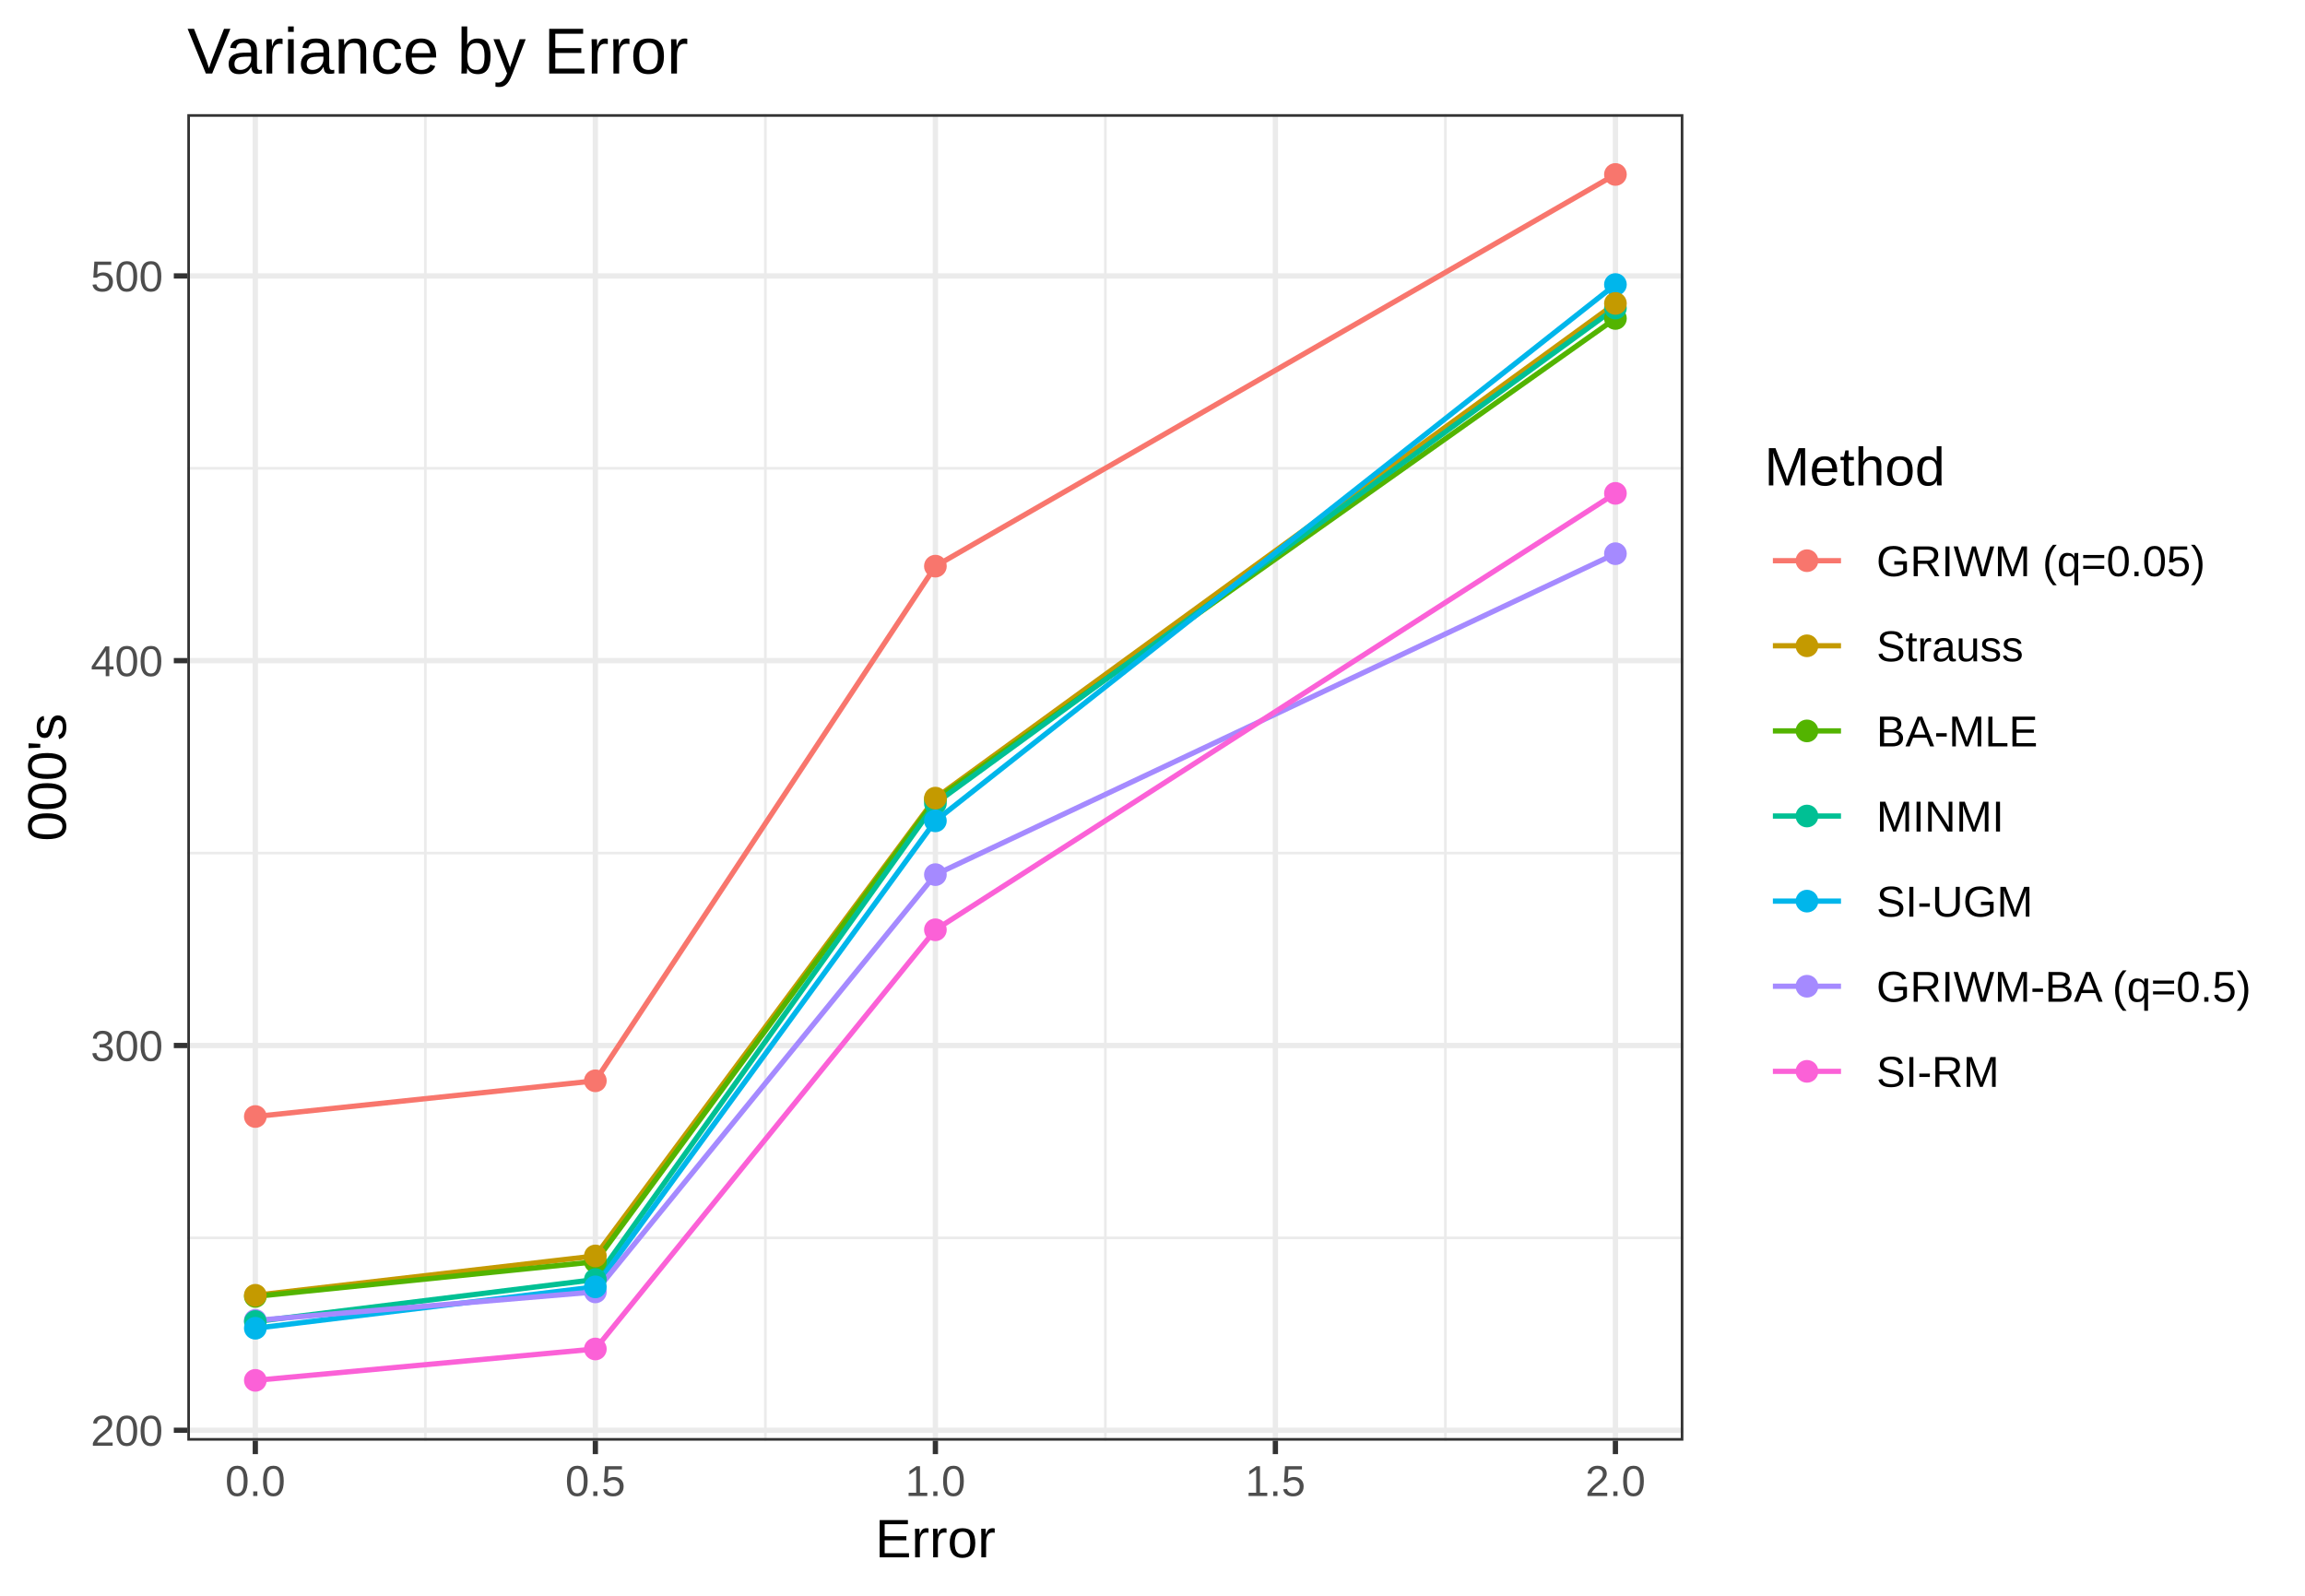
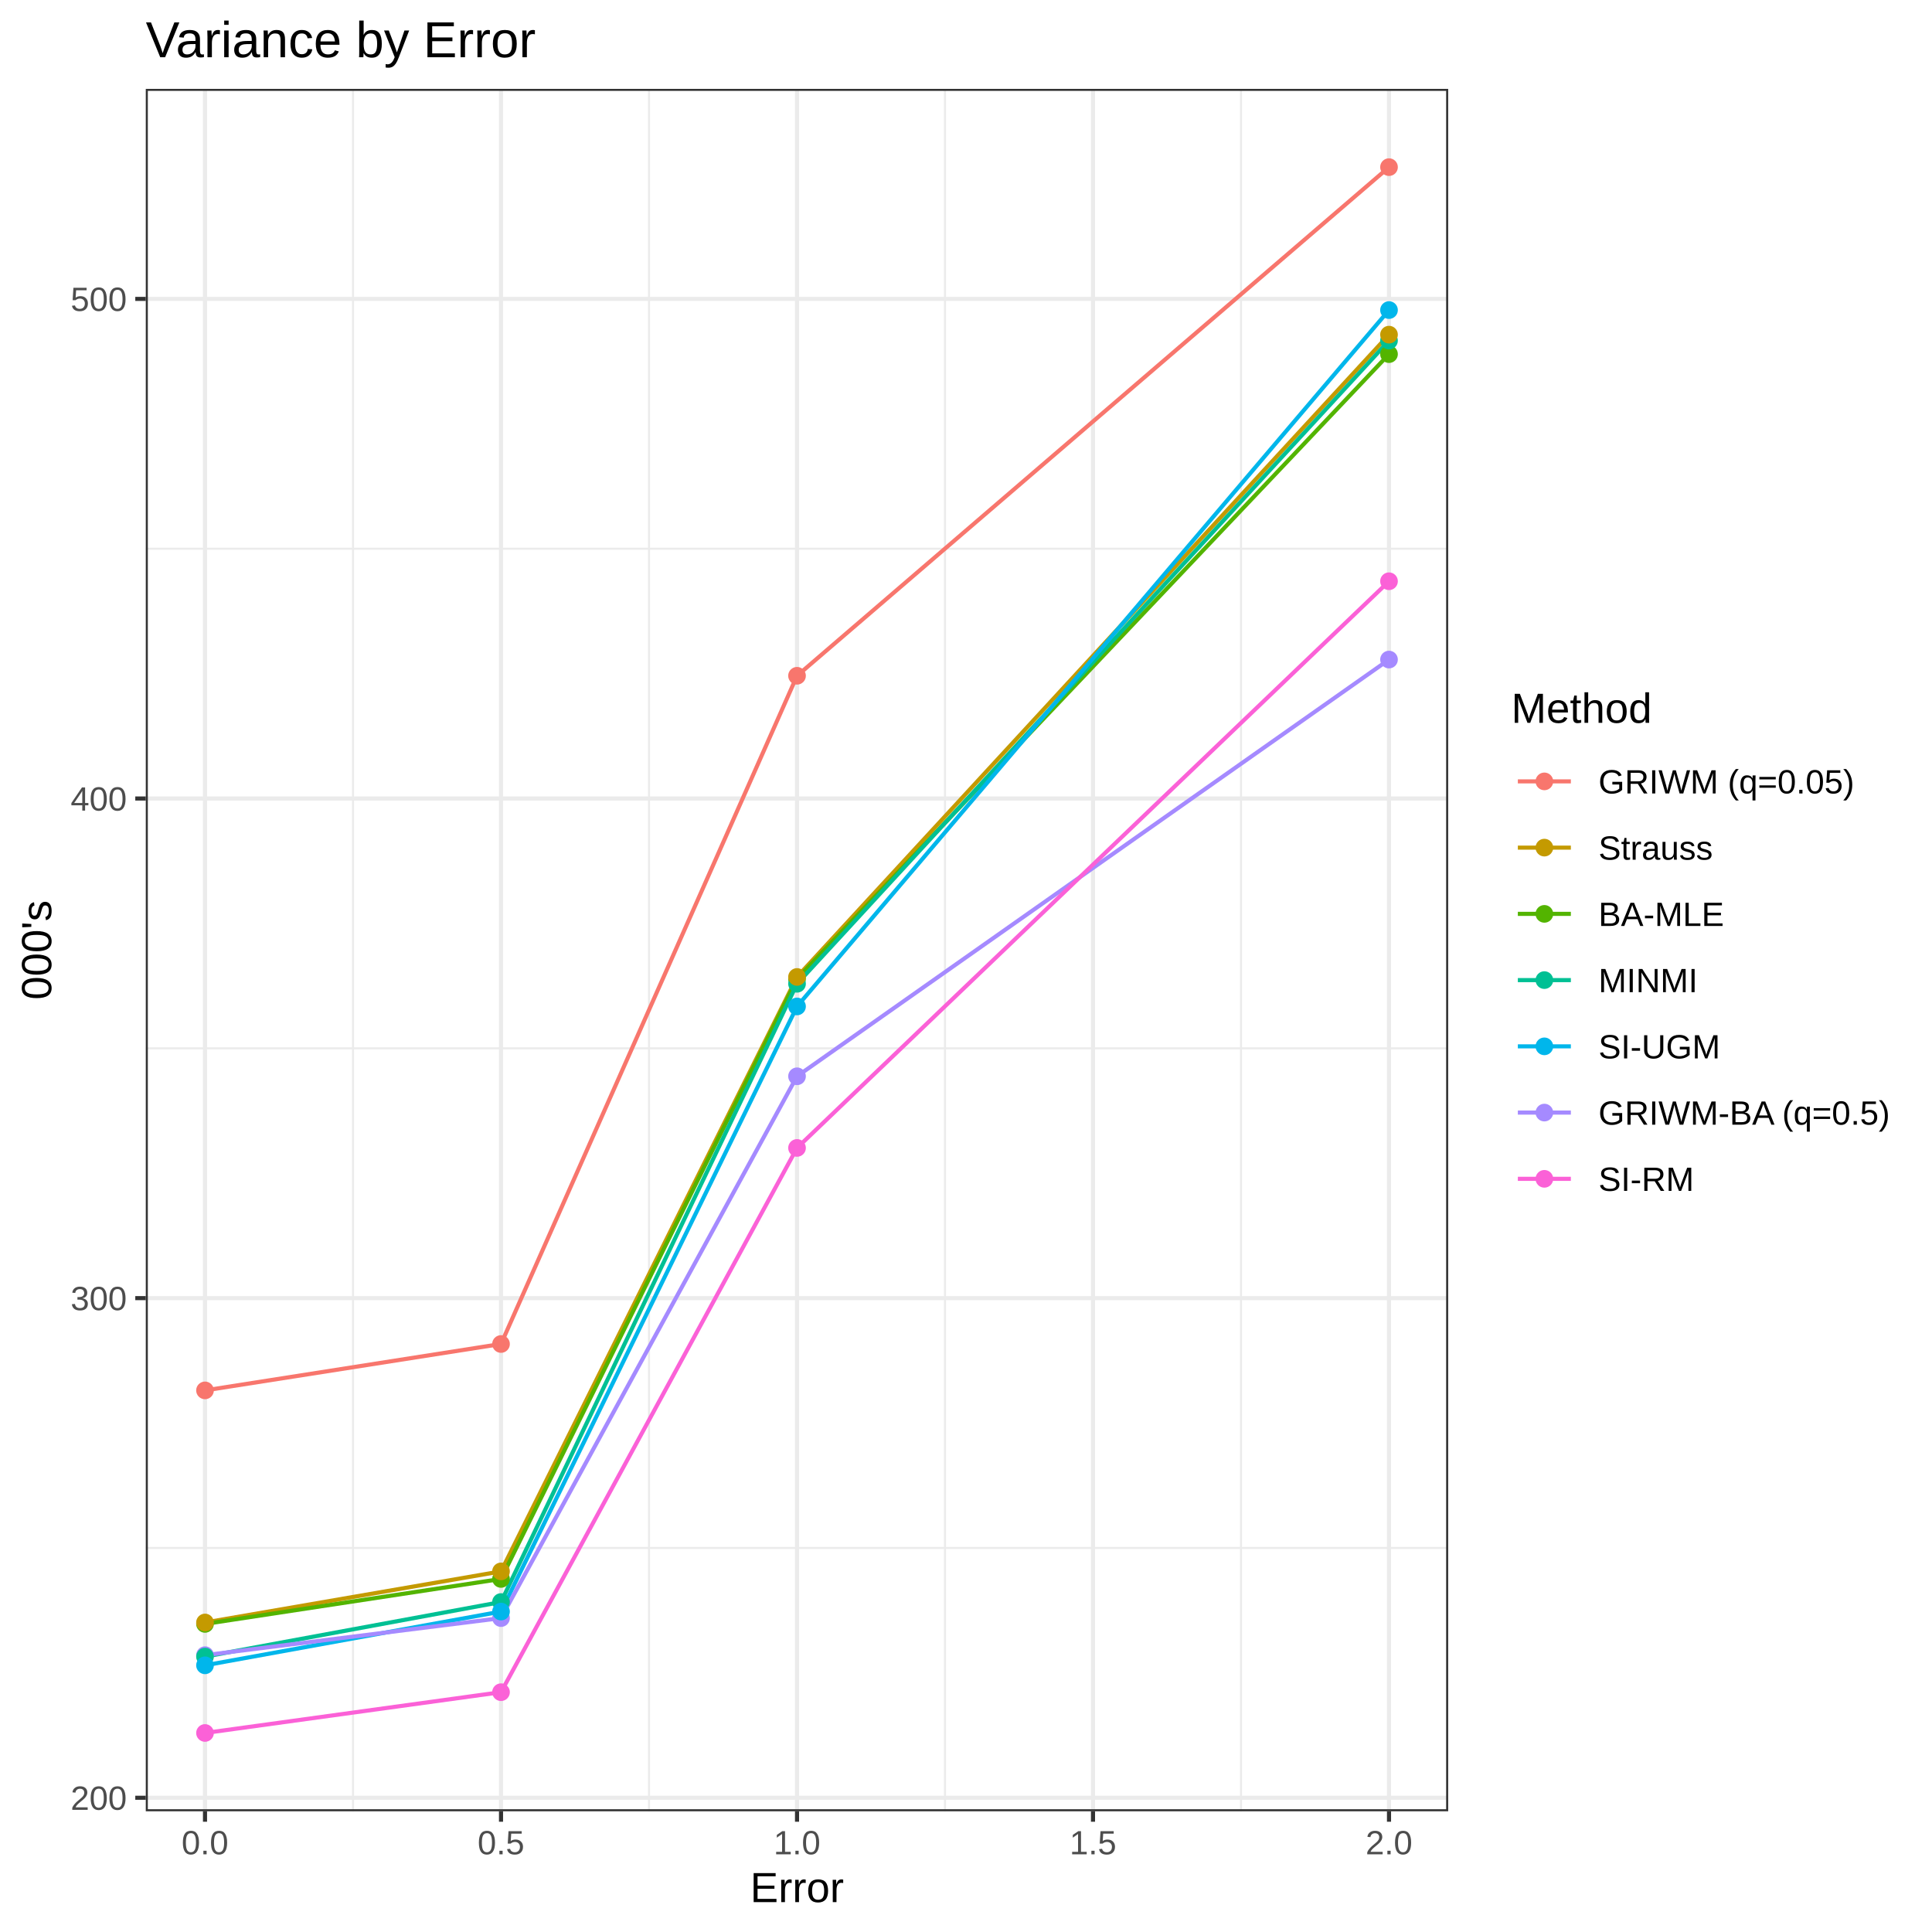
- <svg xmlns="http://www.w3.org/2000/svg" class="svglite" width="468.00pt" height="324.00pt" viewBox="0 0 468.00 324.00">
+ <svg xmlns="http://www.w3.org/2000/svg" class="svglite" width="504.00pt" height="504.00pt" viewBox="0 0 504.00 504.00">
  <defs>
    <style type="text/css">
    .svglite line, .svglite polyline, .svglite polygon, .svglite path, .svglite rect, .svglite circle {
      fill: none;
      stroke: #000000;
      stroke-linecap: round;
      stroke-linejoin: round;
      stroke-miterlimit: 10.00;
    }
    .svglite text {
      white-space: pre;
    }
  </style>
  </defs>
  <rect width="100%" height="100%" style="stroke: none; fill: #FFFFFF;" />
  <defs>
-     <clipPath id="cpMC4wMHw0NjguMDB8MC4wMHwzMjQuMDA=">
-       <rect x="0.00" y="0.00" width="468.00" height="324.00" />
+     <clipPath id="cpMC4wMHw1MDQuMDB8MC4wMHw1MDQuMDA=">
+       <rect x="0.00" y="0.00" width="504.00" height="504.00" />
    </clipPath>
  </defs>
-   <g clip-path="url(#cpMC4wMHw0NjguMDB8MC4wMHwzMjQuMDA=)">
-     <rect x="0.00" y="0.00" width="468.00" height="324.00" style="stroke-width: 1.07; stroke: #FFFFFF; fill: #FFFFFF;" />
+   <g clip-path="url(#cpMC4wMHw1MDQuMDB8MC4wMHw1MDQuMDA=)">
+     <rect x="0.00" y="-0" width="504.00" height="504.00" style="stroke-width: 1.07; stroke: #FFFFFF; fill: #FFFFFF;" />
  </g>
  <defs>
-     <clipPath id="cpMzguMDN8MzQxLjgwfDIzLjE4fDI5Mi41MA==">
-       <rect x="38.03" y="23.18" width="303.76" height="269.33" />
+     <clipPath id="cpMzguMDN8Mzc3LjgwfDIzLjE4fDQ3Mi41MA==">
+       <rect x="38.03" y="23.18" width="339.76" height="449.33" />
    </clipPath>
  </defs>
-   <g clip-path="url(#cpMzguMDN8MzQxLjgwfDIzLjE4fDI5Mi41MA==)">
-     <rect x="38.03" y="23.18" width="303.76" height="269.33" style="stroke-width: 1.07; stroke: none; fill: #FFFFFF;" />
-     <polyline points="38.03,251.33 341.80,251.33 " style="stroke-width: 0.53; stroke: #EBEBEB; stroke-linecap: butt;" />
-     <polyline points="38.03,173.21 341.80,173.21 " style="stroke-width: 0.53; stroke: #EBEBEB; stroke-linecap: butt;" />
-     <polyline points="38.03,95.08 341.80,95.08 " style="stroke-width: 0.53; stroke: #EBEBEB; stroke-linecap: butt;" />
-     <polyline points="86.36,292.50 86.36,23.18 " style="stroke-width: 0.53; stroke: #EBEBEB; stroke-linecap: butt;" />
-     <polyline points="155.40,292.50 155.40,23.18 " style="stroke-width: 0.53; stroke: #EBEBEB; stroke-linecap: butt;" />
-     <polyline points="224.43,292.50 224.43,23.18 " style="stroke-width: 0.53; stroke: #EBEBEB; stroke-linecap: butt;" />
-     <polyline points="293.47,292.50 293.47,23.18 " style="stroke-width: 0.53; stroke: #EBEBEB; stroke-linecap: butt;" />
-     <polyline points="38.03,290.39 341.80,290.39 " style="stroke-width: 1.07; stroke: #EBEBEB; stroke-linecap: butt;" />
-     <polyline points="38.03,212.27 341.80,212.27 " style="stroke-width: 1.07; stroke: #EBEBEB; stroke-linecap: butt;" />
-     <polyline points="38.03,134.14 341.80,134.14 " style="stroke-width: 1.07; stroke: #EBEBEB; stroke-linecap: butt;" />
-     <polyline points="38.03,56.02 341.80,56.02 " style="stroke-width: 1.07; stroke: #EBEBEB; stroke-linecap: butt;" />
-     <polyline points="51.84,292.50 51.84,23.18 " style="stroke-width: 1.07; stroke: #EBEBEB; stroke-linecap: butt;" />
-     <polyline points="120.88,292.50 120.88,23.18 " style="stroke-width: 1.07; stroke: #EBEBEB; stroke-linecap: butt;" />
-     <polyline points="189.92,292.50 189.92,23.18 " style="stroke-width: 1.07; stroke: #EBEBEB; stroke-linecap: butt;" />
-     <polyline points="258.95,292.50 258.95,23.18 " style="stroke-width: 1.07; stroke: #EBEBEB; stroke-linecap: butt;" />
-     <polyline points="327.99,292.50 327.99,23.18 " style="stroke-width: 1.07; stroke: #EBEBEB; stroke-linecap: butt;" />
-     <polyline points="51.84,226.69 120.88,219.44 189.92,114.95 327.99,35.42 " style="stroke-width: 1.07; stroke: #F8766D; stroke-linecap: butt;" />
-     <polyline points="51.84,262.99 120.88,255.00 189.92,162.05 327.99,61.61 " style="stroke-width: 1.07; stroke: #C49A00; stroke-linecap: butt;" />
-     <polyline points="51.84,263.21 120.88,256.18 189.92,162.35 327.99,64.66 " style="stroke-width: 1.07; stroke: #53B400; stroke-linecap: butt;" />
-     <polyline points="51.84,268.32 120.88,259.79 189.92,163.12 327.99,62.55 " style="stroke-width: 1.07; stroke: #00C094; stroke-linecap: butt;" />
-     <polyline points="51.84,269.68 120.88,261.28 189.92,166.66 327.99,57.77 " style="stroke-width: 1.07; stroke: #00B6EB; stroke-linecap: butt;" />
-     <polyline points="51.84,268.09 120.88,262.30 189.92,177.58 327.99,112.42 " style="stroke-width: 1.07; stroke: #A58AFF; stroke-linecap: butt;" />
-     <polyline points="51.84,280.26 120.88,273.89 189.92,188.78 327.99,100.17 " style="stroke-width: 1.07; stroke: #FB61D7; stroke-linecap: butt;" />
-     <circle cx="51.84" cy="263.21" r="1.95" style="stroke-width: 0.71; stroke: #53B400; fill: #53B400;" />
-     <circle cx="51.84" cy="268.09" r="1.95" style="stroke-width: 0.71; stroke: #A58AFF; fill: #A58AFF;" />
-     <circle cx="51.84" cy="226.69" r="1.95" style="stroke-width: 0.71; stroke: #F8766D; fill: #F8766D;" />
-     <circle cx="51.84" cy="268.32" r="1.95" style="stroke-width: 0.71; stroke: #00C094; fill: #00C094;" />
-     <circle cx="51.84" cy="280.26" r="1.95" style="stroke-width: 0.71; stroke: #FB61D7; fill: #FB61D7;" />
-     <circle cx="51.84" cy="269.68" r="1.95" style="stroke-width: 0.71; stroke: #00B6EB; fill: #00B6EB;" />
-     <circle cx="51.84" cy="262.99" r="1.95" style="stroke-width: 0.71; stroke: #C49A00; fill: #C49A00;" />
-     <circle cx="120.88" cy="256.18" r="1.95" style="stroke-width: 0.71; stroke: #53B400; fill: #53B400;" />
-     <circle cx="120.88" cy="262.30" r="1.95" style="stroke-width: 0.71; stroke: #A58AFF; fill: #A58AFF;" />
-     <circle cx="120.88" cy="219.44" r="1.95" style="stroke-width: 0.71; stroke: #F8766D; fill: #F8766D;" />
-     <circle cx="120.88" cy="259.79" r="1.95" style="stroke-width: 0.71; stroke: #00C094; fill: #00C094;" />
-     <circle cx="120.88" cy="273.89" r="1.95" style="stroke-width: 0.71; stroke: #FB61D7; fill: #FB61D7;" />
-     <circle cx="120.88" cy="261.28" r="1.95" style="stroke-width: 0.71; stroke: #00B6EB; fill: #00B6EB;" />
-     <circle cx="120.88" cy="255.00" r="1.95" style="stroke-width: 0.71; stroke: #C49A00; fill: #C49A00;" />
-     <circle cx="189.92" cy="162.35" r="1.95" style="stroke-width: 0.71; stroke: #53B400; fill: #53B400;" />
-     <circle cx="189.92" cy="177.58" r="1.95" style="stroke-width: 0.71; stroke: #A58AFF; fill: #A58AFF;" />
-     <circle cx="189.92" cy="114.95" r="1.95" style="stroke-width: 0.71; stroke: #F8766D; fill: #F8766D;" />
-     <circle cx="189.92" cy="163.12" r="1.95" style="stroke-width: 0.71; stroke: #00C094; fill: #00C094;" />
-     <circle cx="189.92" cy="188.78" r="1.95" style="stroke-width: 0.71; stroke: #FB61D7; fill: #FB61D7;" />
-     <circle cx="189.92" cy="166.66" r="1.95" style="stroke-width: 0.71; stroke: #00B6EB; fill: #00B6EB;" />
-     <circle cx="189.92" cy="162.05" r="1.95" style="stroke-width: 0.71; stroke: #C49A00; fill: #C49A00;" />
-     <circle cx="327.99" cy="64.66" r="1.95" style="stroke-width: 0.71; stroke: #53B400; fill: #53B400;" />
-     <circle cx="327.99" cy="112.42" r="1.95" style="stroke-width: 0.71; stroke: #A58AFF; fill: #A58AFF;" />
-     <circle cx="327.99" cy="35.42" r="1.95" style="stroke-width: 0.71; stroke: #F8766D; fill: #F8766D;" />
-     <circle cx="327.99" cy="62.55" r="1.95" style="stroke-width: 0.71; stroke: #00C094; fill: #00C094;" />
-     <circle cx="327.99" cy="100.17" r="1.95" style="stroke-width: 0.71; stroke: #FB61D7; fill: #FB61D7;" />
-     <circle cx="327.99" cy="57.77" r="1.95" style="stroke-width: 0.71; stroke: #00B6EB; fill: #00B6EB;" />
-     <circle cx="327.99" cy="61.61" r="1.95" style="stroke-width: 0.71; stroke: #C49A00; fill: #C49A00;" />
-     <rect x="38.03" y="23.18" width="303.76" height="269.33" style="stroke-width: 1.07; stroke: #333333;" />
+   <g clip-path="url(#cpMzguMDN8Mzc3LjgwfDIzLjE4fDQ3Mi41MA==)">
+     <rect x="38.03" y="23.18" width="339.76" height="449.33" style="stroke-width: 1.07; stroke: none; fill: #FFFFFF;" />
+     <polyline points="38.03,403.81 377.80,403.81 " style="stroke-width: 0.53; stroke: #EBEBEB; stroke-linecap: butt;" />
+     <polyline points="38.03,273.48 377.80,273.48 " style="stroke-width: 0.53; stroke: #EBEBEB; stroke-linecap: butt;" />
+     <polyline points="38.03,143.14 377.80,143.14 " style="stroke-width: 0.53; stroke: #EBEBEB; stroke-linecap: butt;" />
+     <polyline points="92.09,472.50 92.09,23.18 " style="stroke-width: 0.53; stroke: #EBEBEB; stroke-linecap: butt;" />
+     <polyline points="169.31,472.50 169.31,23.18 " style="stroke-width: 0.53; stroke: #EBEBEB; stroke-linecap: butt;" />
+     <polyline points="246.52,472.50 246.52,23.18 " style="stroke-width: 0.53; stroke: #EBEBEB; stroke-linecap: butt;" />
+     <polyline points="323.74,472.50 323.74,23.18 " style="stroke-width: 0.53; stroke: #EBEBEB; stroke-linecap: butt;" />
+     <polyline points="38.03,468.98 377.80,468.98 " style="stroke-width: 1.07; stroke: #EBEBEB; stroke-linecap: butt;" />
+     <polyline points="38.03,338.64 377.80,338.64 " style="stroke-width: 1.07; stroke: #EBEBEB; stroke-linecap: butt;" />
+     <polyline points="38.03,208.31 377.80,208.31 " style="stroke-width: 1.07; stroke: #EBEBEB; stroke-linecap: butt;" />
+     <polyline points="38.03,77.97 377.80,77.97 " style="stroke-width: 1.07; stroke: #EBEBEB; stroke-linecap: butt;" />
+     <polyline points="53.48,472.50 53.48,23.18 " style="stroke-width: 1.07; stroke: #EBEBEB; stroke-linecap: butt;" />
+     <polyline points="130.70,472.50 130.70,23.18 " style="stroke-width: 1.07; stroke: #EBEBEB; stroke-linecap: butt;" />
+     <polyline points="207.92,472.50 207.92,23.18 " style="stroke-width: 1.07; stroke: #EBEBEB; stroke-linecap: butt;" />
+     <polyline points="285.13,472.50 285.13,23.18 " style="stroke-width: 1.07; stroke: #EBEBEB; stroke-linecap: butt;" />
+     <polyline points="362.35,472.50 362.35,23.18 " style="stroke-width: 1.07; stroke: #EBEBEB; stroke-linecap: butt;" />
+     <polyline points="53.48,362.71 130.70,350.61 207.92,176.29 362.35,43.60 " style="stroke-width: 1.07; stroke: #F8766D; stroke-linecap: butt;" />
+     <polyline points="53.48,423.26 130.70,409.93 207.92,254.86 362.35,87.30 " style="stroke-width: 1.07; stroke: #C49A00; stroke-linecap: butt;" />
+     <polyline points="53.48,423.63 130.70,411.90 207.92,255.37 362.35,92.38 " style="stroke-width: 1.07; stroke: #53B400; stroke-linecap: butt;" />
+     <polyline points="53.48,432.16 130.70,417.92 207.92,256.64 362.35,88.86 " style="stroke-width: 1.07; stroke: #00C094; stroke-linecap: butt;" />
+     <polyline points="53.48,434.43 130.70,420.41 207.92,262.55 362.35,80.89 " style="stroke-width: 1.07; stroke: #00B6EB; stroke-linecap: butt;" />
+     <polyline points="53.48,431.78 130.70,422.11 207.92,280.77 362.35,172.06 " style="stroke-width: 1.07; stroke: #A58AFF; stroke-linecap: butt;" />
+     <polyline points="53.48,452.08 130.70,441.44 207.92,299.46 362.35,151.63 " style="stroke-width: 1.07; stroke: #FB61D7; stroke-linecap: butt;" />
+     <circle cx="53.48" cy="423.63" r="1.95" style="stroke-width: 0.71; stroke: #53B400; fill: #53B400;" />
+     <circle cx="53.48" cy="431.78" r="1.95" style="stroke-width: 0.71; stroke: #A58AFF; fill: #A58AFF;" />
+     <circle cx="53.48" cy="362.71" r="1.95" style="stroke-width: 0.71; stroke: #F8766D; fill: #F8766D;" />
+     <circle cx="53.48" cy="432.16" r="1.95" style="stroke-width: 0.71; stroke: #00C094; fill: #00C094;" />
+     <circle cx="53.48" cy="452.08" r="1.95" style="stroke-width: 0.71; stroke: #FB61D7; fill: #FB61D7;" />
+     <circle cx="53.48" cy="434.43" r="1.95" style="stroke-width: 0.71; stroke: #00B6EB; fill: #00B6EB;" />
+     <circle cx="53.48" cy="423.26" r="1.95" style="stroke-width: 0.71; stroke: #C49A00; fill: #C49A00;" />
+     <circle cx="130.70" cy="411.90" r="1.95" style="stroke-width: 0.71; stroke: #53B400; fill: #53B400;" />
+     <circle cx="130.70" cy="422.11" r="1.95" style="stroke-width: 0.71; stroke: #A58AFF; fill: #A58AFF;" />
+     <circle cx="130.70" cy="350.61" r="1.95" style="stroke-width: 0.71; stroke: #F8766D; fill: #F8766D;" />
+     <circle cx="130.70" cy="417.92" r="1.95" style="stroke-width: 0.71; stroke: #00C094; fill: #00C094;" />
+     <circle cx="130.70" cy="441.44" r="1.95" style="stroke-width: 0.71; stroke: #FB61D7; fill: #FB61D7;" />
+     <circle cx="130.70" cy="420.41" r="1.95" style="stroke-width: 0.71; stroke: #00B6EB; fill: #00B6EB;" />
+     <circle cx="130.70" cy="409.93" r="1.95" style="stroke-width: 0.71; stroke: #C49A00; fill: #C49A00;" />
+     <circle cx="207.92" cy="255.37" r="1.95" style="stroke-width: 0.71; stroke: #53B400; fill: #53B400;" />
+     <circle cx="207.92" cy="280.77" r="1.95" style="stroke-width: 0.71; stroke: #A58AFF; fill: #A58AFF;" />
+     <circle cx="207.92" cy="176.29" r="1.95" style="stroke-width: 0.71; stroke: #F8766D; fill: #F8766D;" />
+     <circle cx="207.92" cy="256.64" r="1.95" style="stroke-width: 0.71; stroke: #00C094; fill: #00C094;" />
+     <circle cx="207.92" cy="299.46" r="1.95" style="stroke-width: 0.71; stroke: #FB61D7; fill: #FB61D7;" />
+     <circle cx="207.92" cy="262.55" r="1.95" style="stroke-width: 0.71; stroke: #00B6EB; fill: #00B6EB;" />
+     <circle cx="207.92" cy="254.86" r="1.95" style="stroke-width: 0.71; stroke: #C49A00; fill: #C49A00;" />
+     <circle cx="362.35" cy="92.38" r="1.95" style="stroke-width: 0.71; stroke: #53B400; fill: #53B400;" />
+     <circle cx="362.35" cy="172.06" r="1.95" style="stroke-width: 0.71; stroke: #A58AFF; fill: #A58AFF;" />
+     <circle cx="362.35" cy="43.60" r="1.95" style="stroke-width: 0.71; stroke: #F8766D; fill: #F8766D;" />
+     <circle cx="362.35" cy="88.86" r="1.95" style="stroke-width: 0.71; stroke: #00C094; fill: #00C094;" />
+     <circle cx="362.35" cy="151.63" r="1.95" style="stroke-width: 0.71; stroke: #FB61D7; fill: #FB61D7;" />
+     <circle cx="362.35" cy="80.89" r="1.95" style="stroke-width: 0.71; stroke: #00B6EB; fill: #00B6EB;" />
+     <circle cx="362.35" cy="87.30" r="1.95" style="stroke-width: 0.71; stroke: #C49A00; fill: #C49A00;" />
+     <rect x="38.03" y="23.18" width="339.76" height="449.33" style="stroke-width: 1.07; stroke: #333333;" />
  </g>
-   <g clip-path="url(#cpMC4wMHw0NjguMDB8MC4wMHwzMjQuMDA=)">
-     <text x="33.10" y="293.54" text-anchor="end" style="font-size: 8.80px;fill: #4D4D4D; font-family: &quot;Arial&quot;;" textLength="14.69px" lengthAdjust="spacingAndGlyphs">200</text>
-     <text x="33.10" y="215.42" text-anchor="end" style="font-size: 8.80px;fill: #4D4D4D; font-family: &quot;Arial&quot;;" textLength="14.69px" lengthAdjust="spacingAndGlyphs">300</text>
-     <text x="33.10" y="137.29" text-anchor="end" style="font-size: 8.80px;fill: #4D4D4D; font-family: &quot;Arial&quot;;" textLength="14.69px" lengthAdjust="spacingAndGlyphs">400</text>
-     <text x="33.10" y="59.17" text-anchor="end" style="font-size: 8.80px;fill: #4D4D4D; font-family: &quot;Arial&quot;;" textLength="14.69px" lengthAdjust="spacingAndGlyphs">500</text>
-     <polyline points="35.29,290.39 38.03,290.39 " style="stroke-width: 1.07; stroke: #333333; stroke-linecap: butt;" />
-     <polyline points="35.29,212.27 38.03,212.27 " style="stroke-width: 1.07; stroke: #333333; stroke-linecap: butt;" />
-     <polyline points="35.29,134.14 38.03,134.14 " style="stroke-width: 1.07; stroke: #333333; stroke-linecap: butt;" />
-     <polyline points="35.29,56.02 38.03,56.02 " style="stroke-width: 1.07; stroke: #333333; stroke-linecap: butt;" />
-     <polyline points="51.84,295.24 51.84,292.50 " style="stroke-width: 1.07; stroke: #333333; stroke-linecap: butt;" />
-     <polyline points="120.88,295.24 120.88,292.50 " style="stroke-width: 1.07; stroke: #333333; stroke-linecap: butt;" />
-     <polyline points="189.92,295.24 189.92,292.50 " style="stroke-width: 1.07; stroke: #333333; stroke-linecap: butt;" />
-     <polyline points="258.95,295.24 258.95,292.50 " style="stroke-width: 1.07; stroke: #333333; stroke-linecap: butt;" />
-     <polyline points="327.99,295.24 327.99,292.50 " style="stroke-width: 1.07; stroke: #333333; stroke-linecap: butt;" />
-     <text x="51.84" y="303.74" text-anchor="middle" style="font-size: 8.80px;fill: #4D4D4D; font-family: &quot;Arial&quot;;" textLength="12.24px" lengthAdjust="spacingAndGlyphs">0.0</text>
-     <text x="120.88" y="303.74" text-anchor="middle" style="font-size: 8.80px;fill: #4D4D4D; font-family: &quot;Arial&quot;;" textLength="12.24px" lengthAdjust="spacingAndGlyphs">0.5</text>
-     <text x="189.92" y="303.74" text-anchor="middle" style="font-size: 8.80px;fill: #4D4D4D; font-family: &quot;Arial&quot;;" textLength="12.24px" lengthAdjust="spacingAndGlyphs">1.0</text>
-     <text x="258.95" y="303.74" text-anchor="middle" style="font-size: 8.80px;fill: #4D4D4D; font-family: &quot;Arial&quot;;" textLength="12.24px" lengthAdjust="spacingAndGlyphs">1.5</text>
-     <text x="327.99" y="303.74" text-anchor="middle" style="font-size: 8.80px;fill: #4D4D4D; font-family: &quot;Arial&quot;;" textLength="12.24px" lengthAdjust="spacingAndGlyphs">2.0</text>
-     <text x="189.92" y="316.20" text-anchor="middle" style="font-size: 11.00px; font-family: &quot;Arial&quot;;" textLength="24.45px" lengthAdjust="spacingAndGlyphs">Error</text>
-     <text transform="translate(13.36,157.84) rotate(-90)" text-anchor="middle" style="font-size: 11.00px; font-family: &quot;Arial&quot;;" textLength="25.96px" lengthAdjust="spacingAndGlyphs">000's</text>
-     <rect x="352.76" y="84.04" width="109.76" height="147.59" style="stroke-width: 1.07; stroke: none; fill: #FFFFFF;" />
-     <text x="358.24" y="98.56" style="font-size: 11.00px; font-family: &quot;Arial&quot;;" textLength="36.71px" lengthAdjust="spacingAndGlyphs">Method</text>
-     <rect x="358.24" y="105.20" width="17.28" height="17.28" style="stroke-width: 1.07; stroke: none; fill: #FFFFFF;" />
-     <line x1="359.96" y1="113.84" x2="373.79" y2="113.84" style="stroke-width: 1.07; stroke: #F8766D; stroke-linecap: butt;" />
-     <circle cx="366.88" cy="113.84" r="1.95" style="stroke-width: 0.71; stroke: #F8766D; fill: #F8766D;" />
-     <rect x="358.24" y="122.48" width="17.28" height="17.28" style="stroke-width: 1.07; stroke: none; fill: #FFFFFF;" />
-     <line x1="359.96" y1="131.12" x2="373.79" y2="131.12" style="stroke-width: 1.07; stroke: #C49A00; stroke-linecap: butt;" />
-     <circle cx="366.88" cy="131.12" r="1.95" style="stroke-width: 0.71; stroke: #C49A00; fill: #C49A00;" />
-     <rect x="358.24" y="139.76" width="17.28" height="17.28" style="stroke-width: 1.07; stroke: none; fill: #FFFFFF;" />
-     <line x1="359.96" y1="148.40" x2="373.79" y2="148.40" style="stroke-width: 1.07; stroke: #53B400; stroke-linecap: butt;" />
-     <circle cx="366.88" cy="148.40" r="1.95" style="stroke-width: 0.71; stroke: #53B400; fill: #53B400;" />
-     <rect x="358.24" y="157.04" width="17.28" height="17.28" style="stroke-width: 1.07; stroke: none; fill: #FFFFFF;" />
-     <line x1="359.96" y1="165.68" x2="373.79" y2="165.68" style="stroke-width: 1.07; stroke: #00C094; stroke-linecap: butt;" />
-     <circle cx="366.88" cy="165.68" r="1.95" style="stroke-width: 0.71; stroke: #00C094; fill: #00C094;" />
-     <rect x="358.24" y="174.32" width="17.28" height="17.28" style="stroke-width: 1.07; stroke: none; fill: #FFFFFF;" />
-     <line x1="359.96" y1="182.96" x2="373.79" y2="182.96" style="stroke-width: 1.07; stroke: #00B6EB; stroke-linecap: butt;" />
-     <circle cx="366.88" cy="182.96" r="1.95" style="stroke-width: 0.71; stroke: #00B6EB; fill: #00B6EB;" />
-     <rect x="358.24" y="191.60" width="17.28" height="17.28" style="stroke-width: 1.07; stroke: none; fill: #FFFFFF;" />
-     <line x1="359.96" y1="200.24" x2="373.79" y2="200.24" style="stroke-width: 1.07; stroke: #A58AFF; stroke-linecap: butt;" />
-     <circle cx="366.88" cy="200.24" r="1.95" style="stroke-width: 0.71; stroke: #A58AFF; fill: #A58AFF;" />
-     <rect x="358.24" y="208.88" width="17.28" height="17.28" style="stroke-width: 1.07; stroke: none; fill: #FFFFFF;" />
-     <line x1="359.96" y1="217.52" x2="373.79" y2="217.52" style="stroke-width: 1.07; stroke: #FB61D7; stroke-linecap: butt;" />
-     <circle cx="366.88" cy="217.52" r="1.95" style="stroke-width: 0.71; stroke: #FB61D7; fill: #FB61D7;" />
-     <text x="380.99" y="116.99" style="font-size: 8.80px; font-family: &quot;Arial&quot;;" textLength="66.76px" lengthAdjust="spacingAndGlyphs">GRIWM (q=0.05)</text>
-     <text x="380.99" y="134.27" style="font-size: 8.80px; font-family: &quot;Arial&quot;;" textLength="29.84px" lengthAdjust="spacingAndGlyphs">Strauss</text>
-     <text x="380.99" y="151.55" style="font-size: 8.80px; font-family: &quot;Arial&quot;;" textLength="32.76px" lengthAdjust="spacingAndGlyphs">BA-MLE</text>
-     <text x="380.99" y="168.83" style="font-size: 8.80px; font-family: &quot;Arial&quot;;" textLength="25.91px" lengthAdjust="spacingAndGlyphs">MINMI</text>
-     <text x="380.99" y="186.11" style="font-size: 8.80px; font-family: &quot;Arial&quot;;" textLength="31.77px" lengthAdjust="spacingAndGlyphs">SI-UGM</text>
-     <text x="380.99" y="203.39" style="font-size: 8.80px; font-family: &quot;Arial&quot;;" textLength="76.05px" lengthAdjust="spacingAndGlyphs">GRIWM-BA (q=0.5)</text>
-     <text x="380.99" y="220.67" style="font-size: 8.80px; font-family: &quot;Arial&quot;;" textLength="24.93px" lengthAdjust="spacingAndGlyphs">SI-RM</text>
+   <g clip-path="url(#cpMC4wMHw1MDQuMDB8MC4wMHw1MDQuMDA=)">
+     <text x="33.10" y="472.13" text-anchor="end" style="font-size: 8.80px;fill: #4D4D4D; font-family: &quot;Arial&quot;;" textLength="14.69px" lengthAdjust="spacingAndGlyphs">200</text>
+     <text x="33.10" y="341.79" text-anchor="end" style="font-size: 8.80px;fill: #4D4D4D; font-family: &quot;Arial&quot;;" textLength="14.69px" lengthAdjust="spacingAndGlyphs">300</text>
+     <text x="33.10" y="211.46" text-anchor="end" style="font-size: 8.80px;fill: #4D4D4D; font-family: &quot;Arial&quot;;" textLength="14.69px" lengthAdjust="spacingAndGlyphs">400</text>
+     <text x="33.10" y="81.12" text-anchor="end" style="font-size: 8.80px;fill: #4D4D4D; font-family: &quot;Arial&quot;;" textLength="14.69px" lengthAdjust="spacingAndGlyphs">500</text>
+     <polyline points="35.29,468.98 38.03,468.98 " style="stroke-width: 1.07; stroke: #333333; stroke-linecap: butt;" />
+     <polyline points="35.29,338.64 38.03,338.64 " style="stroke-width: 1.07; stroke: #333333; stroke-linecap: butt;" />
+     <polyline points="35.29,208.31 38.03,208.31 " style="stroke-width: 1.07; stroke: #333333; stroke-linecap: butt;" />
+     <polyline points="35.29,77.97 38.03,77.97 " style="stroke-width: 1.07; stroke: #333333; stroke-linecap: butt;" />
+     <polyline points="53.48,475.24 53.48,472.50 " style="stroke-width: 1.07; stroke: #333333; stroke-linecap: butt;" />
+     <polyline points="130.70,475.24 130.70,472.50 " style="stroke-width: 1.07; stroke: #333333; stroke-linecap: butt;" />
+     <polyline points="207.92,475.24 207.92,472.50 " style="stroke-width: 1.07; stroke: #333333; stroke-linecap: butt;" />
+     <polyline points="285.13,475.24 285.13,472.50 " style="stroke-width: 1.07; stroke: #333333; stroke-linecap: butt;" />
+     <polyline points="362.35,475.24 362.35,472.50 " style="stroke-width: 1.07; stroke: #333333; stroke-linecap: butt;" />
+     <text x="53.48" y="483.74" text-anchor="middle" style="font-size: 8.80px;fill: #4D4D4D; font-family: &quot;Arial&quot;;" textLength="12.24px" lengthAdjust="spacingAndGlyphs">0.0</text>
+     <text x="130.70" y="483.74" text-anchor="middle" style="font-size: 8.80px;fill: #4D4D4D; font-family: &quot;Arial&quot;;" textLength="12.24px" lengthAdjust="spacingAndGlyphs">0.5</text>
+     <text x="207.92" y="483.74" text-anchor="middle" style="font-size: 8.80px;fill: #4D4D4D; font-family: &quot;Arial&quot;;" textLength="12.24px" lengthAdjust="spacingAndGlyphs">1.0</text>
+     <text x="285.13" y="483.74" text-anchor="middle" style="font-size: 8.80px;fill: #4D4D4D; font-family: &quot;Arial&quot;;" textLength="12.24px" lengthAdjust="spacingAndGlyphs">1.5</text>
+     <text x="362.35" y="483.74" text-anchor="middle" style="font-size: 8.80px;fill: #4D4D4D; font-family: &quot;Arial&quot;;" textLength="12.24px" lengthAdjust="spacingAndGlyphs">2.0</text>
+     <text x="207.92" y="496.20" text-anchor="middle" style="font-size: 11.00px; font-family: &quot;Arial&quot;;" textLength="24.45px" lengthAdjust="spacingAndGlyphs">Error</text>
+     <text transform="translate(13.36,247.84) rotate(-90)" text-anchor="middle" style="font-size: 11.00px; font-family: &quot;Arial&quot;;" textLength="25.96px" lengthAdjust="spacingAndGlyphs">000's</text>
+     <rect x="388.76" y="174.04" width="109.76" height="147.59" style="stroke-width: 1.07; stroke: none; fill: #FFFFFF;" />
+     <text x="394.24" y="188.56" style="font-size: 11.00px; font-family: &quot;Arial&quot;;" textLength="36.71px" lengthAdjust="spacingAndGlyphs">Method</text>
+     <rect x="394.24" y="195.20" width="17.28" height="17.28" style="stroke-width: 1.07; stroke: none; fill: #FFFFFF;" />
+     <line x1="395.96" y1="203.84" x2="409.79" y2="203.84" style="stroke-width: 1.07; stroke: #F8766D; stroke-linecap: butt;" />
+     <circle cx="402.88" cy="203.84" r="1.95" style="stroke-width: 0.71; stroke: #F8766D; fill: #F8766D;" />
+     <rect x="394.24" y="212.48" width="17.28" height="17.28" style="stroke-width: 1.07; stroke: none; fill: #FFFFFF;" />
+     <line x1="395.96" y1="221.12" x2="409.79" y2="221.12" style="stroke-width: 1.07; stroke: #C49A00; stroke-linecap: butt;" />
+     <circle cx="402.88" cy="221.12" r="1.95" style="stroke-width: 0.71; stroke: #C49A00; fill: #C49A00;" />
+     <rect x="394.24" y="229.76" width="17.28" height="17.28" style="stroke-width: 1.07; stroke: none; fill: #FFFFFF;" />
+     <line x1="395.96" y1="238.40" x2="409.79" y2="238.40" style="stroke-width: 1.07; stroke: #53B400; stroke-linecap: butt;" />
+     <circle cx="402.88" cy="238.40" r="1.95" style="stroke-width: 0.71; stroke: #53B400; fill: #53B400;" />
+     <rect x="394.24" y="247.04" width="17.28" height="17.28" style="stroke-width: 1.07; stroke: none; fill: #FFFFFF;" />
+     <line x1="395.96" y1="255.68" x2="409.79" y2="255.68" style="stroke-width: 1.07; stroke: #00C094; stroke-linecap: butt;" />
+     <circle cx="402.88" cy="255.68" r="1.95" style="stroke-width: 0.71; stroke: #00C094; fill: #00C094;" />
+     <rect x="394.24" y="264.32" width="17.28" height="17.28" style="stroke-width: 1.07; stroke: none; fill: #FFFFFF;" />
+     <line x1="395.96" y1="272.96" x2="409.79" y2="272.96" style="stroke-width: 1.07; stroke: #00B6EB; stroke-linecap: butt;" />
+     <circle cx="402.88" cy="272.96" r="1.95" style="stroke-width: 0.71; stroke: #00B6EB; fill: #00B6EB;" />
+     <rect x="394.24" y="281.60" width="17.28" height="17.28" style="stroke-width: 1.07; stroke: none; fill: #FFFFFF;" />
+     <line x1="395.96" y1="290.24" x2="409.79" y2="290.24" style="stroke-width: 1.07; stroke: #A58AFF; stroke-linecap: butt;" />
+     <circle cx="402.88" cy="290.24" r="1.95" style="stroke-width: 0.71; stroke: #A58AFF; fill: #A58AFF;" />
+     <rect x="394.24" y="298.88" width="17.28" height="17.28" style="stroke-width: 1.07; stroke: none; fill: #FFFFFF;" />
+     <line x1="395.96" y1="307.52" x2="409.79" y2="307.52" style="stroke-width: 1.07; stroke: #FB61D7; stroke-linecap: butt;" />
+     <circle cx="402.88" cy="307.52" r="1.95" style="stroke-width: 0.71; stroke: #FB61D7; fill: #FB61D7;" />
+     <text x="416.99" y="206.99" style="font-size: 8.80px; font-family: &quot;Arial&quot;;" textLength="66.76px" lengthAdjust="spacingAndGlyphs">GRIWM (q=0.05)</text>
+     <text x="416.99" y="224.27" style="font-size: 8.80px; font-family: &quot;Arial&quot;;" textLength="29.84px" lengthAdjust="spacingAndGlyphs">Strauss</text>
+     <text x="416.99" y="241.55" style="font-size: 8.80px; font-family: &quot;Arial&quot;;" textLength="32.76px" lengthAdjust="spacingAndGlyphs">BA-MLE</text>
+     <text x="416.99" y="258.83" style="font-size: 8.80px; font-family: &quot;Arial&quot;;" textLength="25.91px" lengthAdjust="spacingAndGlyphs">MINMI</text>
+     <text x="416.99" y="276.11" style="font-size: 8.80px; font-family: &quot;Arial&quot;;" textLength="31.77px" lengthAdjust="spacingAndGlyphs">SI-UGM</text>
+     <text x="416.99" y="293.39" style="font-size: 8.80px; font-family: &quot;Arial&quot;;" textLength="76.05px" lengthAdjust="spacingAndGlyphs">GRIWM-BA (q=0.5)</text>
+     <text x="416.99" y="310.67" style="font-size: 8.80px; font-family: &quot;Arial&quot;;" textLength="24.93px" lengthAdjust="spacingAndGlyphs">SI-RM</text>
    <text x="38.03" y="14.93" style="font-size: 13.20px; font-family: &quot;Arial&quot;;" textLength="101.66px" lengthAdjust="spacingAndGlyphs">Variance by Error</text>
  </g>
</svg>
